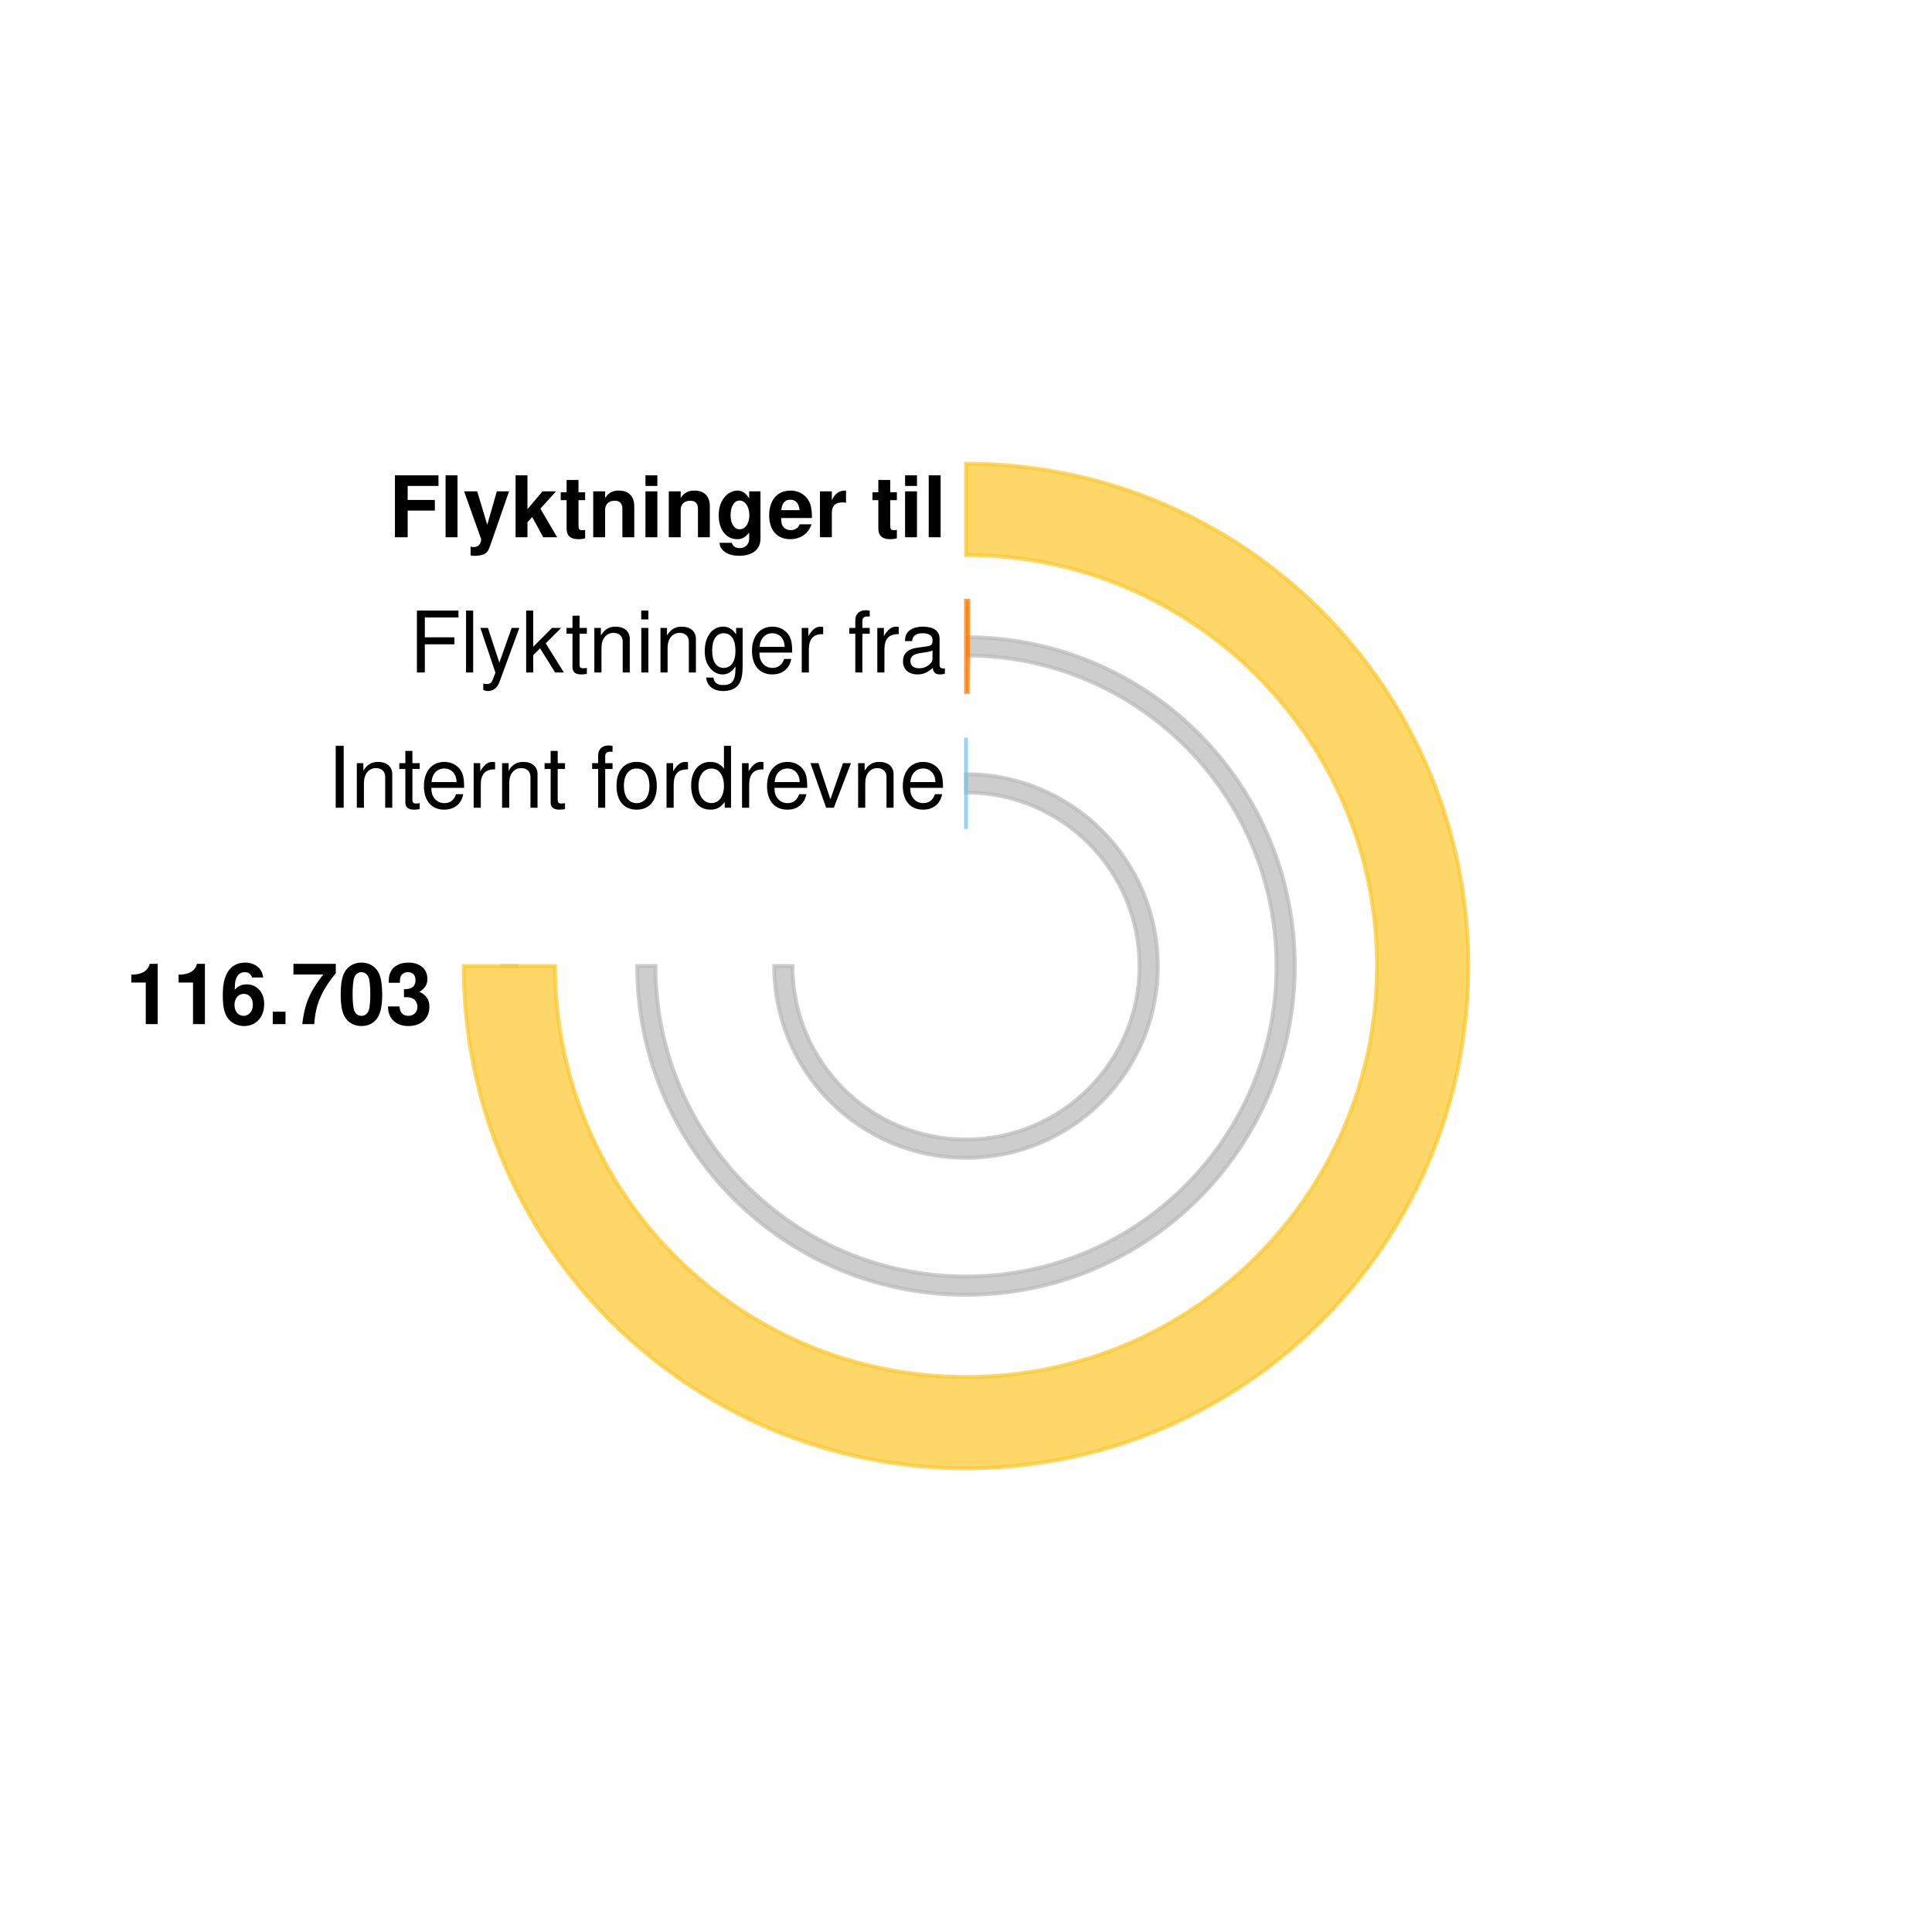
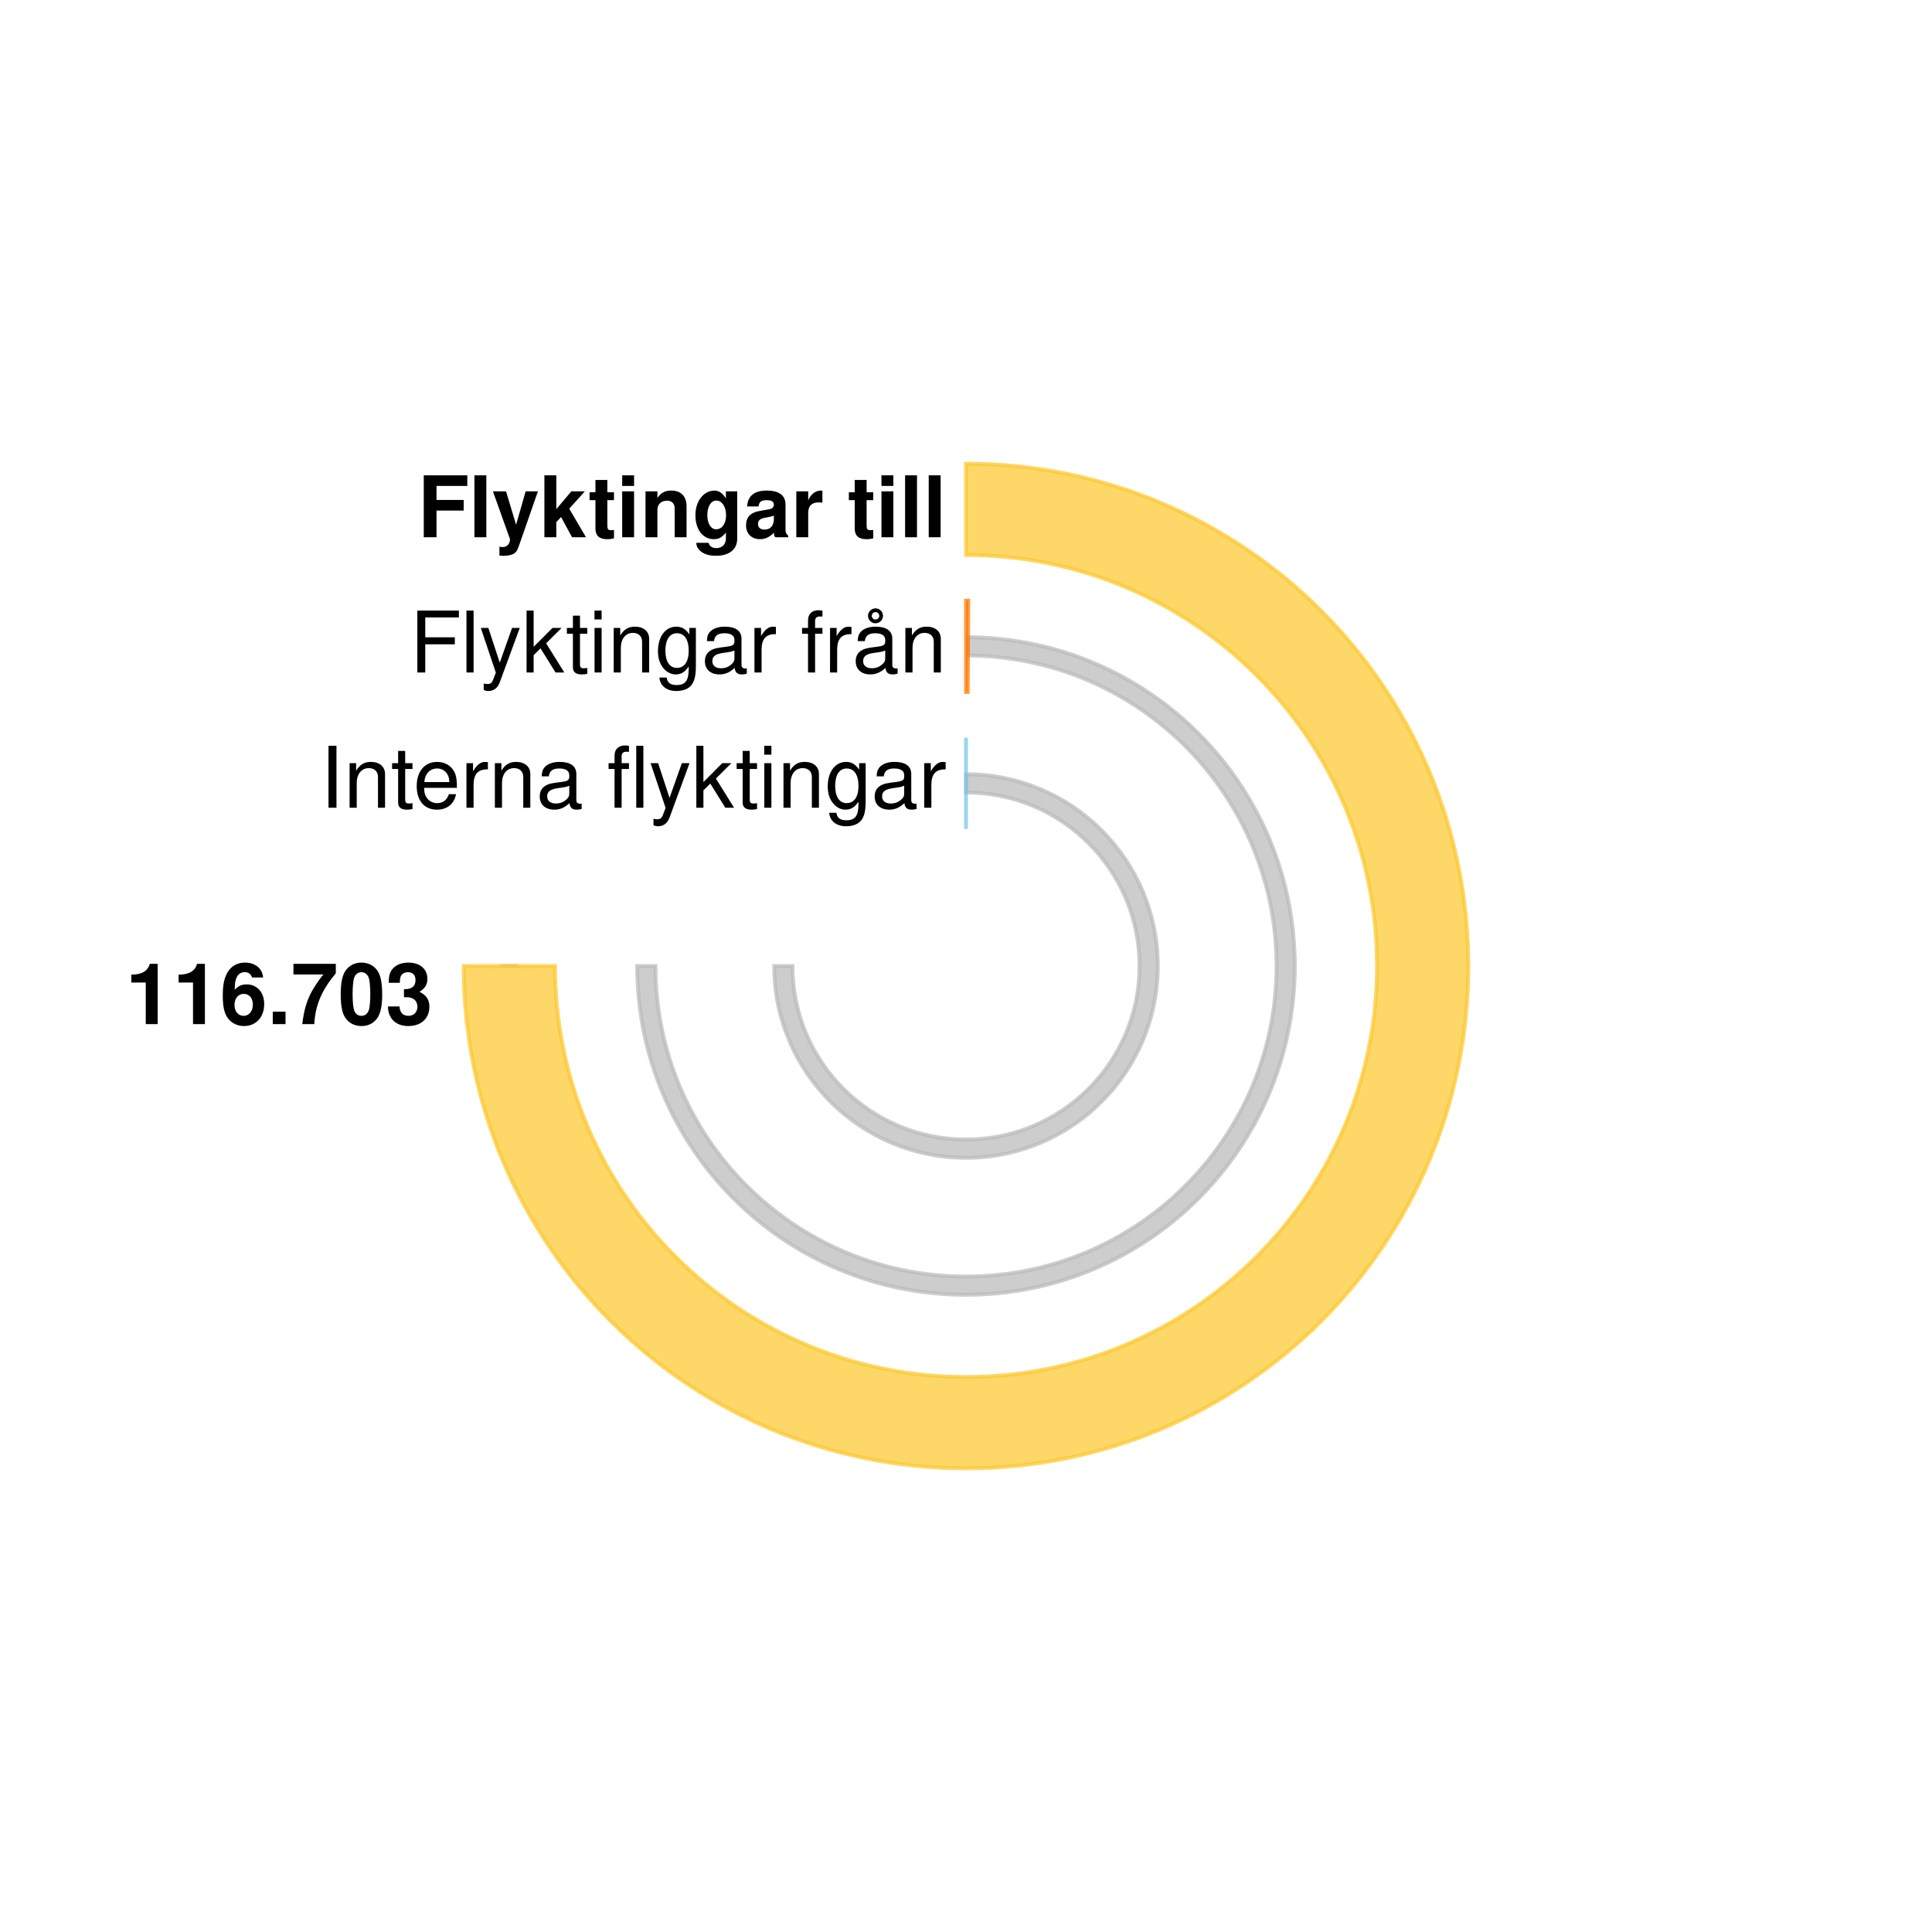
<svg xmlns="http://www.w3.org/2000/svg" role="img" class="rv-xy-plot__inner" width="500" height="500">
  <g class="rv-xy-plot__series rv-xy-plot__series--arc " opacity="1" pointer-events="all" transform="translate(250,250)">
    <path class="rv-xy-plot__series rv-xy-plot__series--arc-path  " d="M3.03935069242934e-15,-49.636A49.636,49.636,0,1,1,-49.636,6.07870138485868e-15L-44.909,5.499777443443567e-15A44.909,44.909,0,1,0,2.7498887217217836e-15,-44.909Z" style="opacity: 1; stroke: rgba(186, 186, 186, 0.72); fill: rgba(186, 186, 186, 0.72);" />
    <path class="rv-xy-plot__series rv-xy-plot__series--arc-path  " d="M0.533,-85.089A85.091,85.091,0,1,1,-85.091,1.0420630945472023e-14L-80.364,9.84170700405691e-15A80.364,80.364,0,1,0,0.503,-80.362Z" style="opacity: 1; stroke: rgba(186, 186, 186, 0.72); fill: rgba(186, 186, 186, 0.72);" />
    <path class="rv-xy-plot__series rv-xy-plot__series--arc-path  " d="M-120.545,1.4762560506085366e-14L-115.818,1.4183636564670253e-14Z" style="opacity: 1; stroke: rgba(186, 186, 186, 0.72); fill: rgba(186, 186, 186, 0.72);" />
    <path class="rv-xy-plot__series rv-xy-plot__series--arc-path  " d="M3.618274633844452e-15,-59.091L2.1709647803066717e-15,-35.455Z" style="opacity: 1; stroke: rgba(114, 199, 231, 0.72); fill: rgba(114, 199, 231, 0.72);" />
    <path class="rv-xy-plot__series rv-xy-plot__series--arc-path  " d="M5.7892394141511244e-15,-94.545A94.545,94.545,0,0,1,0.592,-94.544L0.444,-70.908A70.909,70.909,0,0,0,4.341929560613344e-15,-70.909Z" style="opacity: 1; stroke: rgba(255, 121, 0, 0.72); fill: rgba(255, 121, 0, 0.72);" />
    <path class="rv-xy-plot__series rv-xy-plot__series--arc-path  " d="M7.960204194457796e-15,-130A130,130,0,1,1,-130,1.592040838891559e-14L-106.364,1.302578868184003e-14A106.364,106.364,0,1,0,6.512894340920015e-15,-106.364Z" style="opacity: 1; stroke: rgba(253, 200, 47, 0.72); fill: rgba(253, 200, 47, 0.72);" />
  </g>
  <g class="rv-xy-plot__series rv-xy-plot__series--label " transform="translate(120,0)" style="font-family: Helvetica; font-weight: normal; font-size: 22px;">
-     <text dominant-baseline="text-after-edge" class="rv-xy-plot__series--label-text" text-anchor="end" x="125" y="215" transform="rotate(0,125,215)">Internt fordrevne</text>
+     <text dominant-baseline="text-after-edge" class="rv-xy-plot__series--label-text" text-anchor="end" x="125" y="215" transform="rotate(0,125,215)">Interna flyktingar</text>
  </g>
  <g class="rv-xy-plot__series rv-xy-plot__series--label " transform="translate(120,0)" style="font-family: Helvetica; font-weight: normal; font-size: 22px;">
-     <text dominant-baseline="text-after-edge" class="rv-xy-plot__series--label-text" text-anchor="end" x="125" y="180" transform="rotate(0,125,180)">Flyktninger fra</text>
+     <text dominant-baseline="text-after-edge" class="rv-xy-plot__series--label-text" text-anchor="end" x="125" y="180" transform="rotate(0,125,180)">Flyktingar från</text>
  </g>
  <g class="rv-xy-plot__series rv-xy-plot__series--label " transform="translate(120,0)" style="font-family: Helvetica; font-weight: bold; font-size: 22px;">
-     <text dominant-baseline="text-after-edge" class="rv-xy-plot__series--label-text" text-anchor="end" x="125" y="145" transform="rotate(0,125,145)">Flyktninger til</text>
+     <text dominant-baseline="text-after-edge" class="rv-xy-plot__series--label-text" text-anchor="end" x="125" y="145" transform="rotate(0,125,145)">Flyktingar till</text>
  </g>
  <g class="rv-xy-plot__series rv-xy-plot__series--label " transform="translate(120,0)" style="font-family: Helvetica; font-weight: bold; font-size: 22px;">
    <text dominant-baseline="text-after-edge" class="rv-xy-plot__series--label-text" text-anchor="end" x="-8" y="271" transform="rotate(0,-8,271)">116.703</text>
  </g>
</svg>
